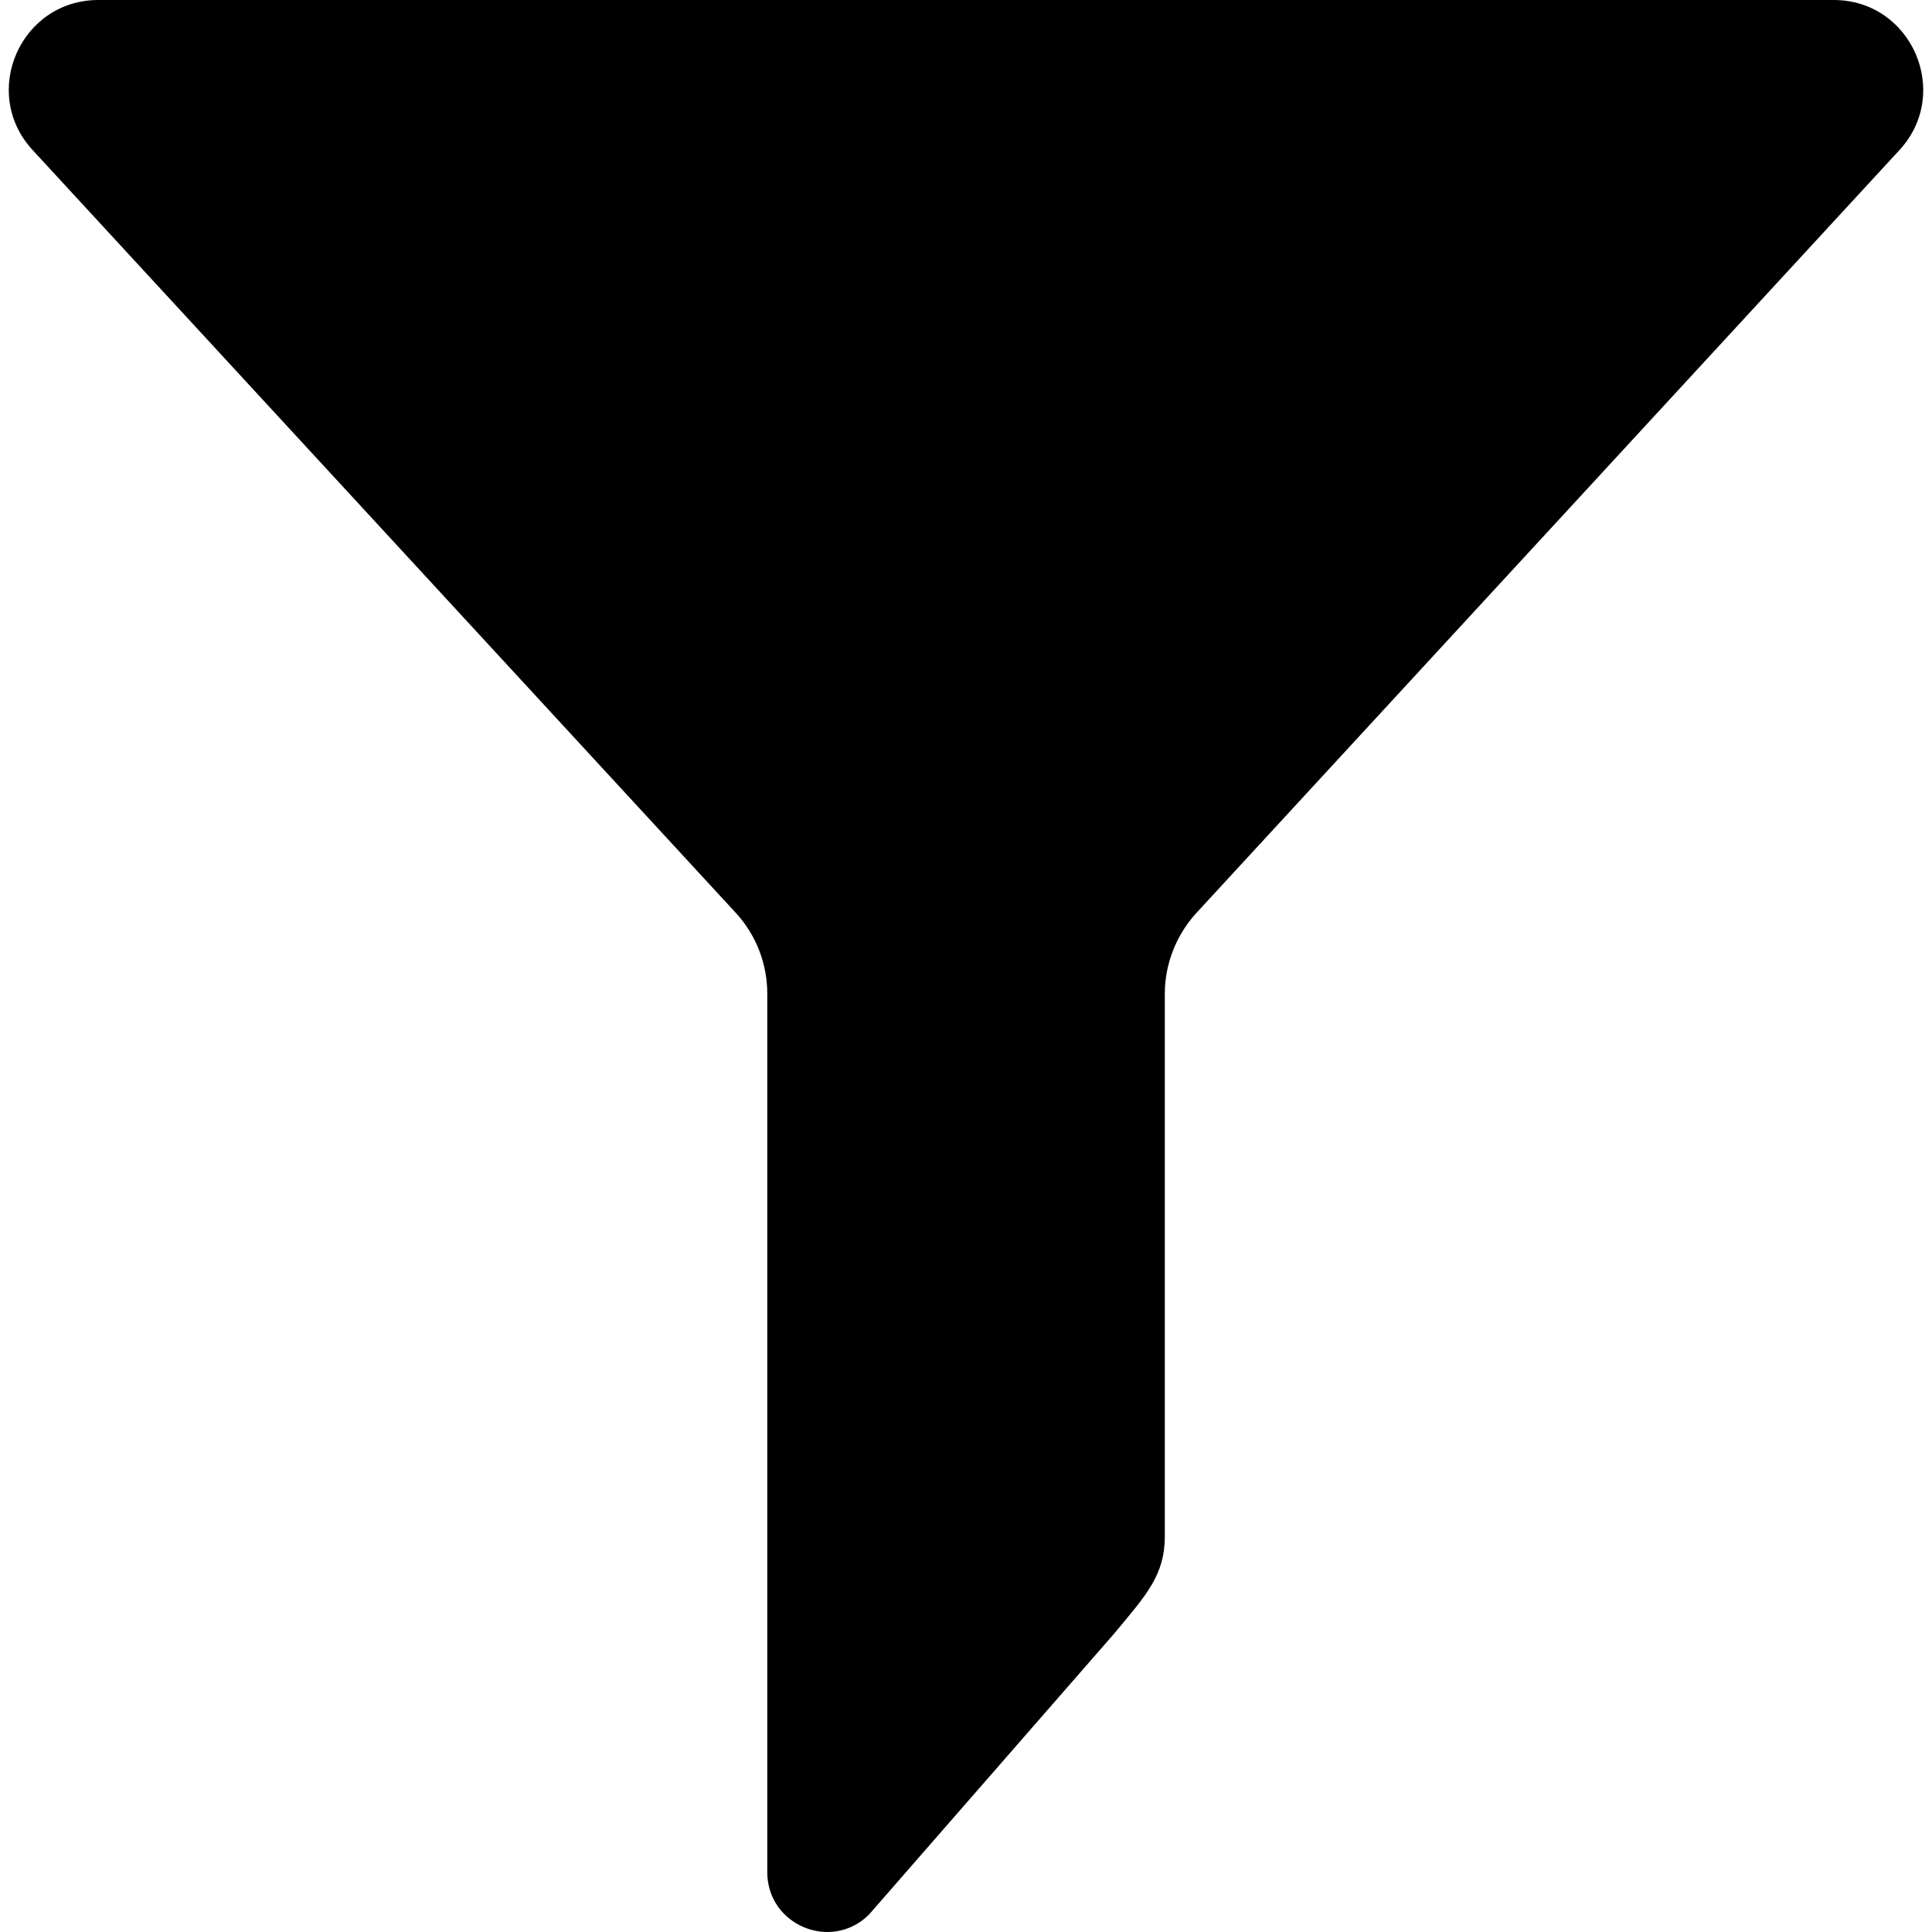
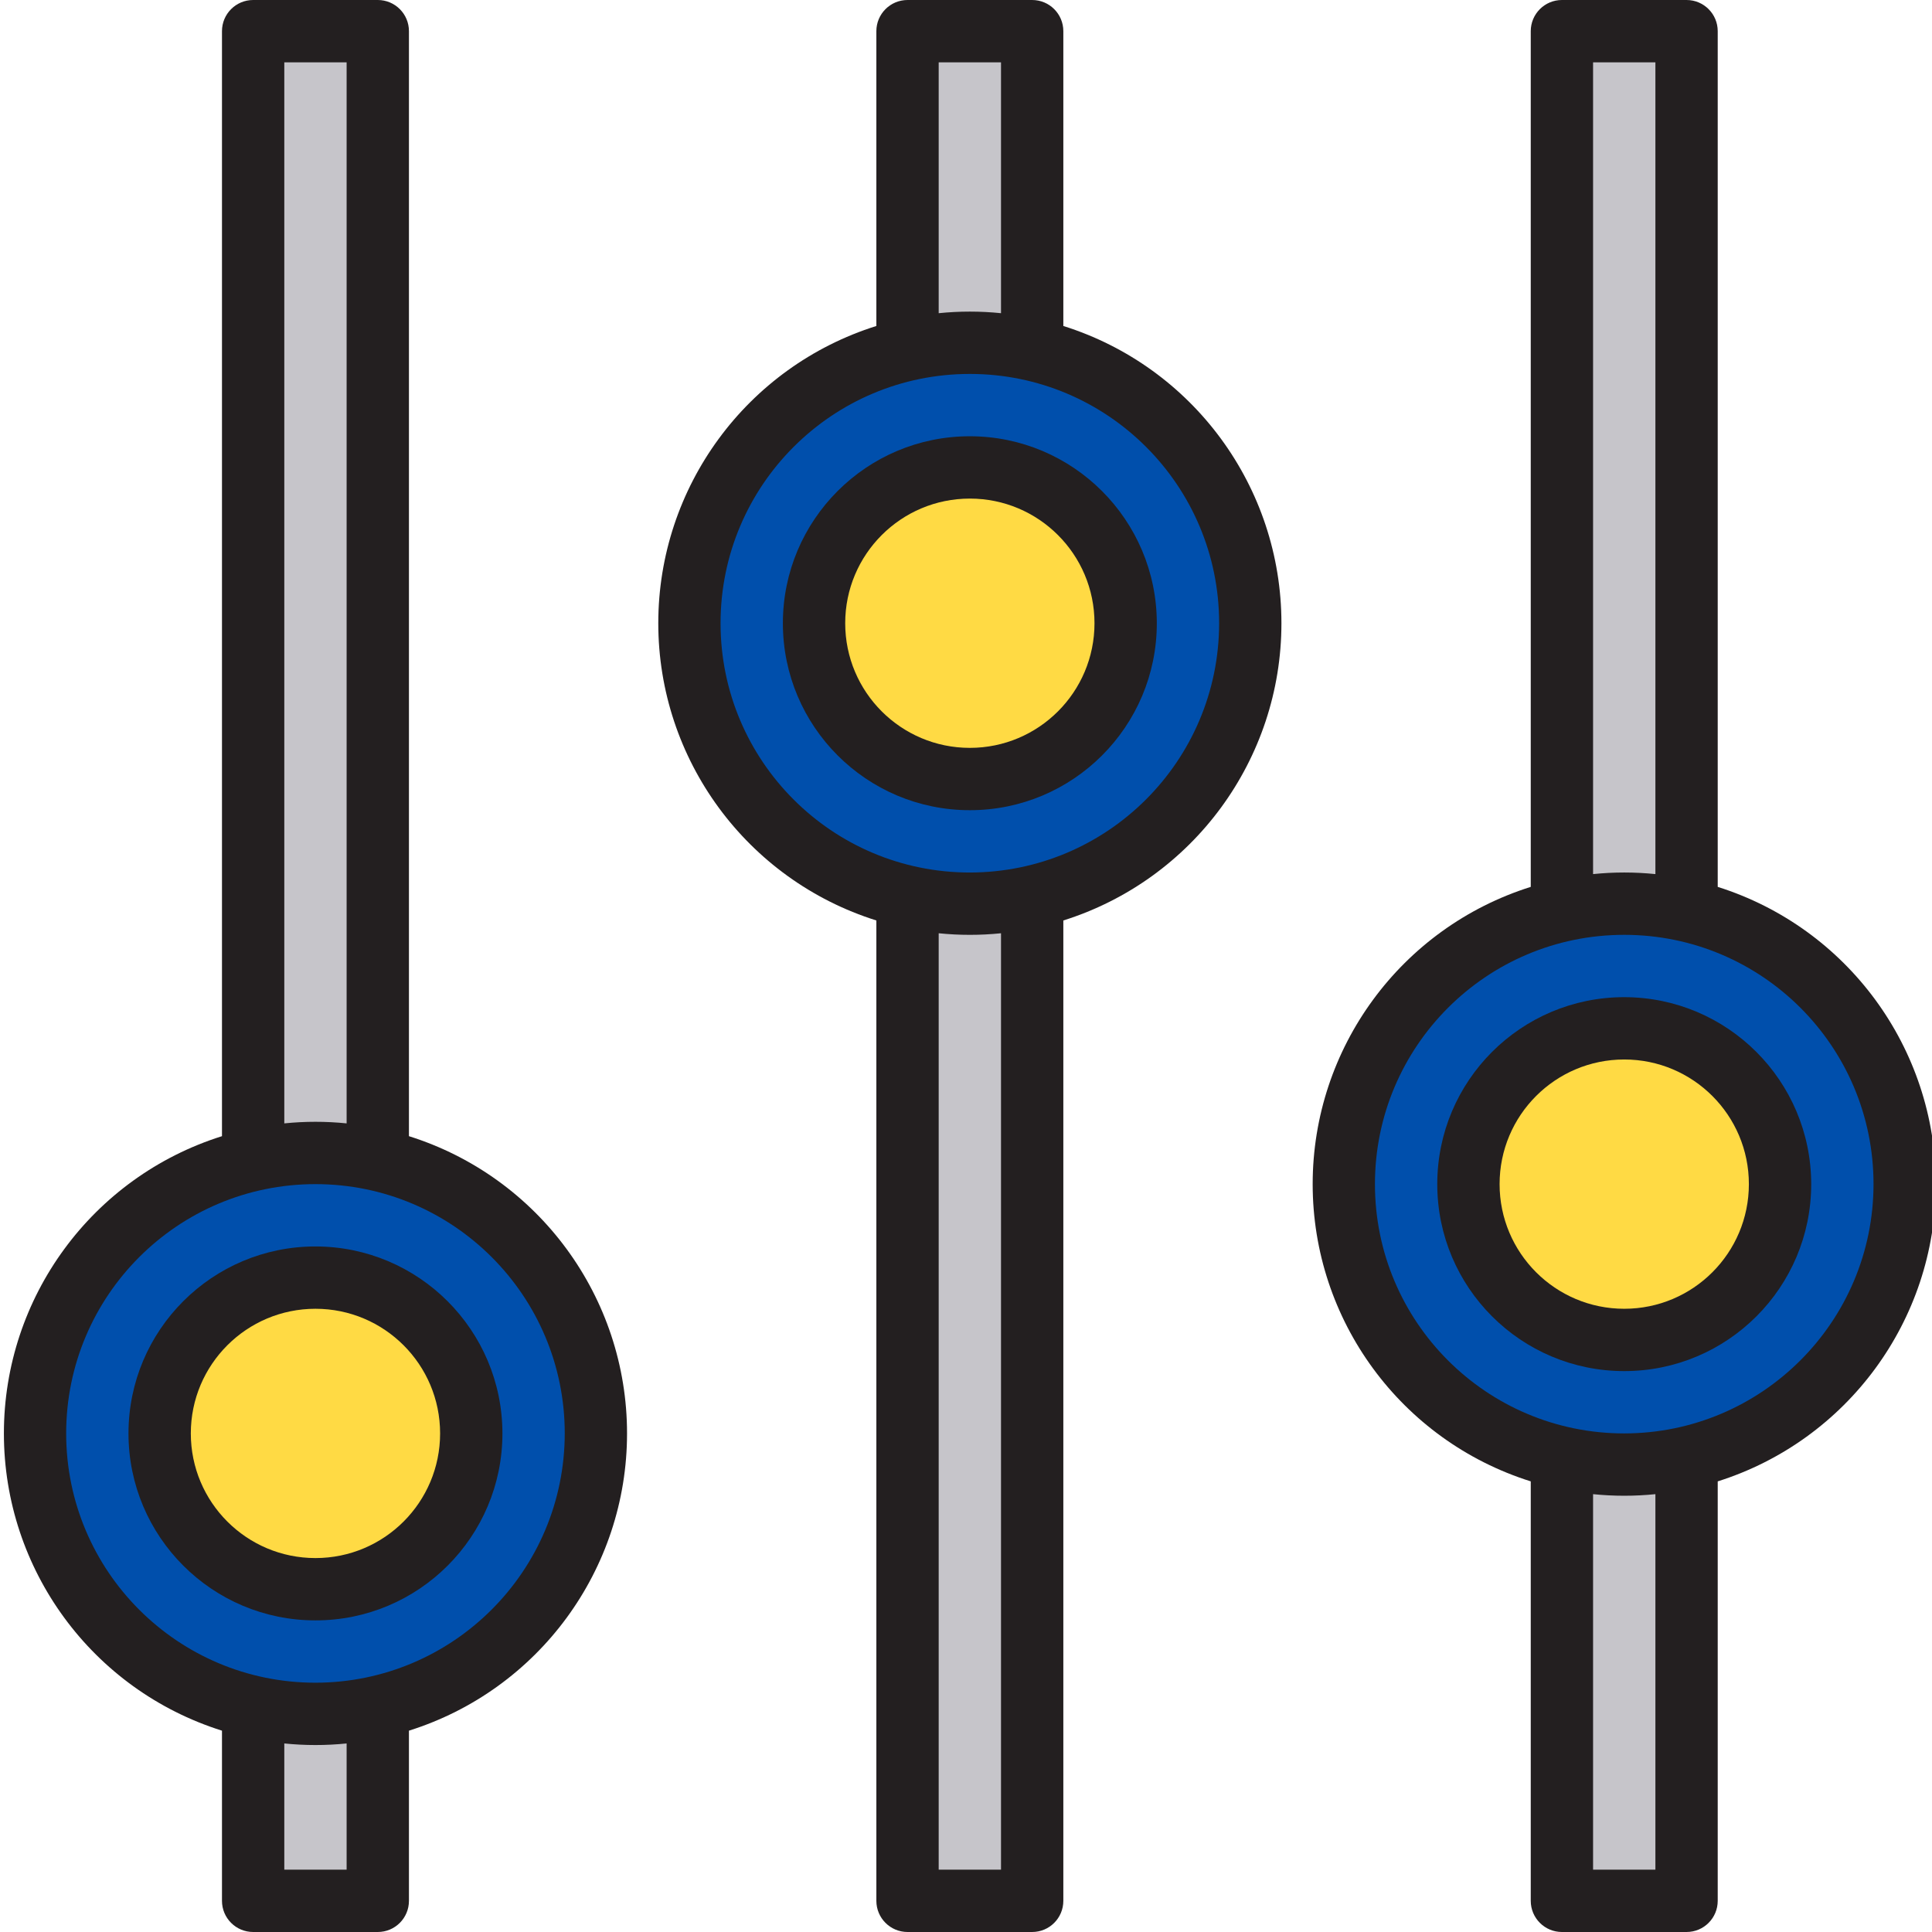
- <svg xmlns="http://www.w3.org/2000/svg" version="1.1" id="Capa_1" x="0px" y="0px" width="971.986px" height="971.986px" viewBox="0 0 971.986 971.986" style="enable-background:new 0 0 971.986 971.986;" xml:space="preserve">
-   <g>
-     <path d="M370.216,459.3c10.2,11.1,15.8,25.6,15.8,40.6v442c0,26.601,32.1,40.101,51.1,21.4l123.3-141.3   c16.5-19.8,25.6-29.601,25.6-49.2V500c0-15,5.7-29.5,15.8-40.601L955.615,75.5c26.5-28.8,6.101-75.5-33.1-75.5h-873   c-39.2,0-59.7,46.6-33.1,75.5L370.216,459.3z" />
+ <svg xmlns="http://www.w3.org/2000/svg" height="496pt" viewBox="0 0 495 496" width="496pt">
+   <path d="m232.488 8h32v480h-32zm0 0" fill="#c6c5ca" />
+   <path d="m400.488 8h32v480h-32zm0 0" fill="#c6c5ca" />
+   <path d="m64.488 8h32v480h-32zm0 0" fill="#c6c5ca" />
+   <path d="m248.488 88c-39.762 0-72 32.234-72 72s32.238 72 72 72c39.766 0 72-32.234 72-72s-32.234-72-72-72zm0 112c-22.09 0-40-17.91-40-40s17.91-40 40-40c22.094 0 40 17.91 40 40s-17.906 40-40 40zm0 0" fill="#004fac" />
+   <path d="m288.488 160c0 22.09-17.906 40-40 40-22.09 0-40-17.91-40-40s17.91-40 40-40c22.094 0 40 17.91 40 40zm0 0" fill="#ffda44" />
+   <path d="m416.488 232c-39.762 0-72 32.234-72 72s32.238 72 72 72c39.766 0 72-32.234 72-72s-32.234-72-72-72zm0 112c-22.09 0-40-17.91-40-40s17.91-40 40-40c22.094 0 40 17.91 40 40s-17.906 40-40 40zm0 0" fill="#004fac" />
+   <path d="m456.488 304c0 22.09-17.906 40-40 40-22.09 0-40-17.91-40-40s17.91-40 40-40c22.094 0 40 17.91 40 40zm0 0" fill="#ffda44" />
+   <path d="m80.488 296c-39.762 0-72 32.234-72 72s32.238 72 72 72c39.766 0 72-32.234 72-72s-32.234-72-72-72zm0 112c-22.09 0-40-17.91-40-40s17.91-40 40-40c22.094 0 40 17.91 40 40s-17.906 40-40 40zm0 0" fill="#004fac" />
+   <path d="m120.488 368c0 22.09-17.906 40-40 40-22.09 0-40-17.91-40-40s17.91-40 40-40c22.094 0 40 17.91 40 40zm0 0" fill="#ffda44" />
+   <g fill="#231f20">
+     <path d="m248.488 112c-26.508 0-48 21.492-48 48s21.492 48 48 48c26.512 0 48-21.492 48-48-.023-26.5-21.5-47.973-48-48zm0 80c-17.672 0-32-14.328-32-32s14.328-32 32-32c17.676 0 32 14.328 32 32s-14.324 32-32 32zm0 0" />
+     <path d="m272.488 83.688v-75.688c0-4.418-3.578-8-8-8h-32c-4.418 0-8 3.582-8 8v75.688c-33.32 10.484-55.988 41.379-55.988 76.312s22.668 65.828 55.988 76.312v251.688c0 4.418 3.582 8 8 8h32c4.422 0 8-3.582 8-8v-251.688c33.324-10.484 55.992-41.379 55.992-76.312s-22.668-65.828-55.992-76.312zm-32-67.688h16v64.406c-5.316-.543-10.68-.543-16 0zm16 464h-16v-240.406c5.32.543 10.684.543 16 0zm-8-256c-35.344 0-64-28.652-64-64s28.656-64 64-64c35.348 0 64 28.652 64 64-.039 35.328-28.668 63.961-64 64zm0 0" />
+     <path d="m416.488 256c-26.508 0-48 21.492-48 48s21.492 48 48 48c26.512 0 48-21.492 48-48-.023-26.5-21.5-47.973-48-48zm0 80c-17.672 0-32-14.328-32-32s14.328-32 32-32c17.676 0 32 14.328 32 32s-14.324 32-32 32zm0 0" />
+     <path d="m496.488 304c-.043-34.922-22.699-65.793-56-76.312v-219.688c0-4.418-3.578-8-8-8h-32c-4.418 0-8 3.582-8 8v219.688c-33.32 10.484-55.988 41.379-55.988 76.312s22.668 65.828 55.988 76.312v107.688c0 4.418 3.582 8 8 8h32c4.422 0 8-3.582 8-8v-107.688c33.301-10.52 55.957-41.391 56-76.312zm-88-288h16v208.406c-5.316-.543-10.68-.543-16 0zm16 464h-16v-96.406c5.32.543 10.684.543 16 0zm-8-112c-35.344 0-64-28.652-64-64s28.656-64 64-64c35.348 0 64 28.652 64 64-.039 35.328-28.668 63.961-64 64zm0 0" />
+     <path d="m80.488 320c-26.508 0-48 21.492-48 48s21.492 48 48 48c26.512 0 48-21.492 48-48-.023-26.5-21.5-47.973-48-48zm0 80c-17.672 0-32-14.328-32-32s14.328-32 32-32c17.676 0 32 14.328 32 32s-14.324 32-32 32zm0 0" />
+     <path d="m104.488 291.688v-283.688c0-4.418-3.578-8-8-8h-32c-4.418 0-8 3.582-8 8v283.688c-33.32 10.484-55.988 41.379-55.988 76.312s22.668 65.828 55.988 76.312v43.688c0 4.418 3.582 8 8 8h32c4.422 0 8-3.582 8-8v-43.688c33.324-10.484 55.992-41.379 55.992-76.312s-22.668-65.828-55.992-76.312zm-32-275.688h16v272.406c-5.316-.543-10.68-.543-16 0zm16 464h-16v-32.406c5.32.543 10.684.543 16 0zm-8-48c-35.344 0-64-28.652-64-64s28.656-64 64-64c35.348 0 64 28.652 64 64-.039 35.328-28.668 63.961-64 64zm0 0" />
  </g>
-   <g>
- </g>
-   <g>
- </g>
-   <g>
- </g>
-   <g>
- </g>
-   <g>
- </g>
-   <g>
- </g>
-   <g>
- </g>
-   <g>
- </g>
-   <g>
- </g>
-   <g>
- </g>
-   <g>
- </g>
-   <g>
- </g>
-   <g>
- </g>
-   <g>
- </g>
-   <g>
- </g>
</svg>
